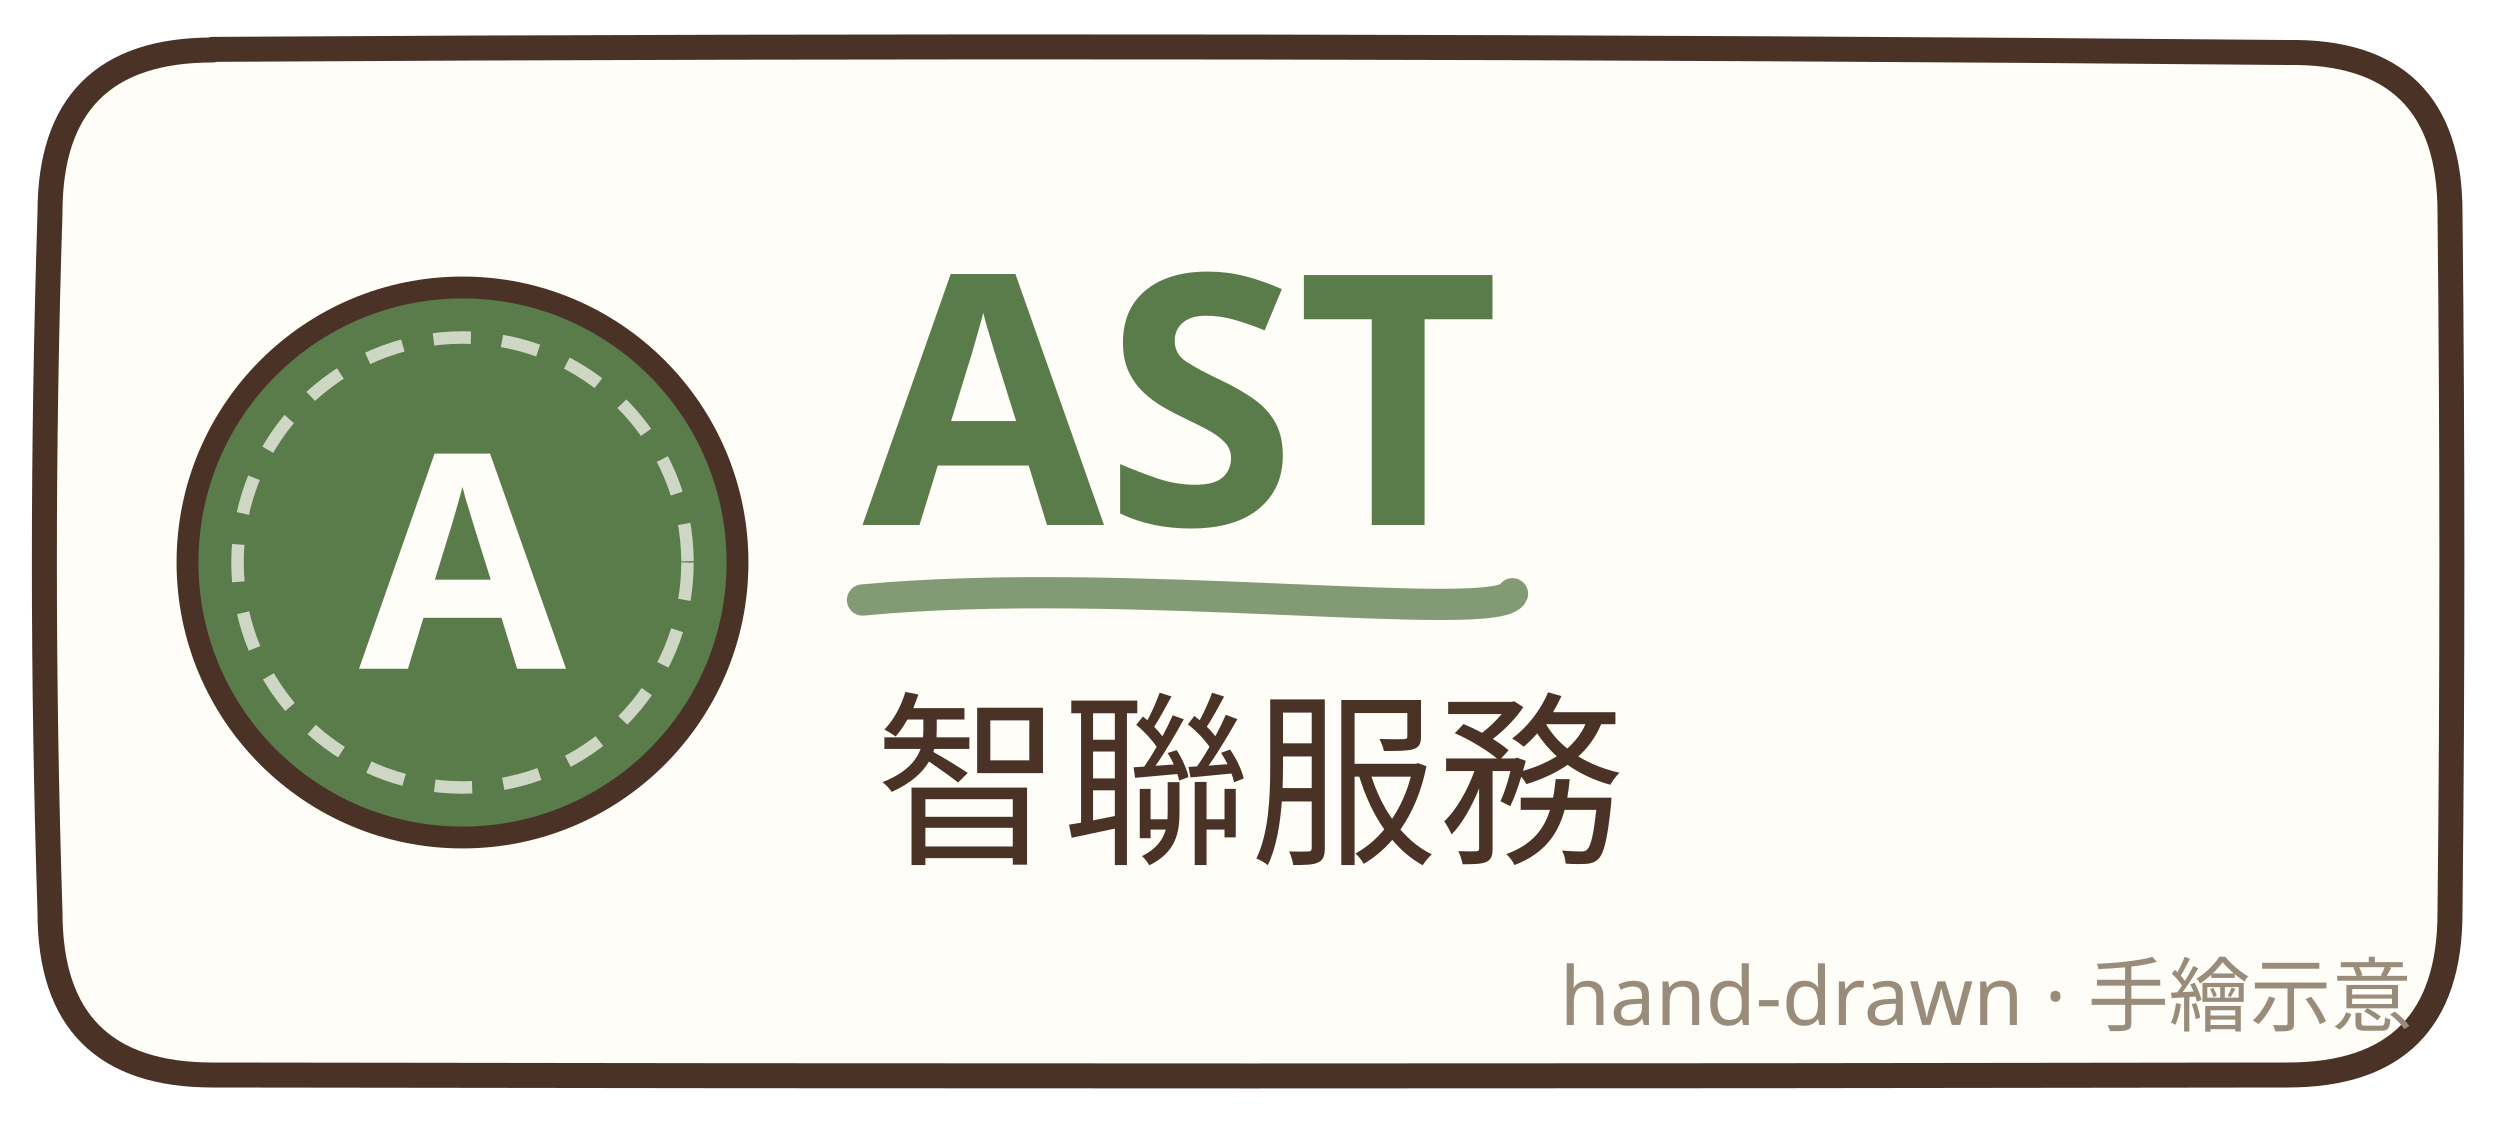
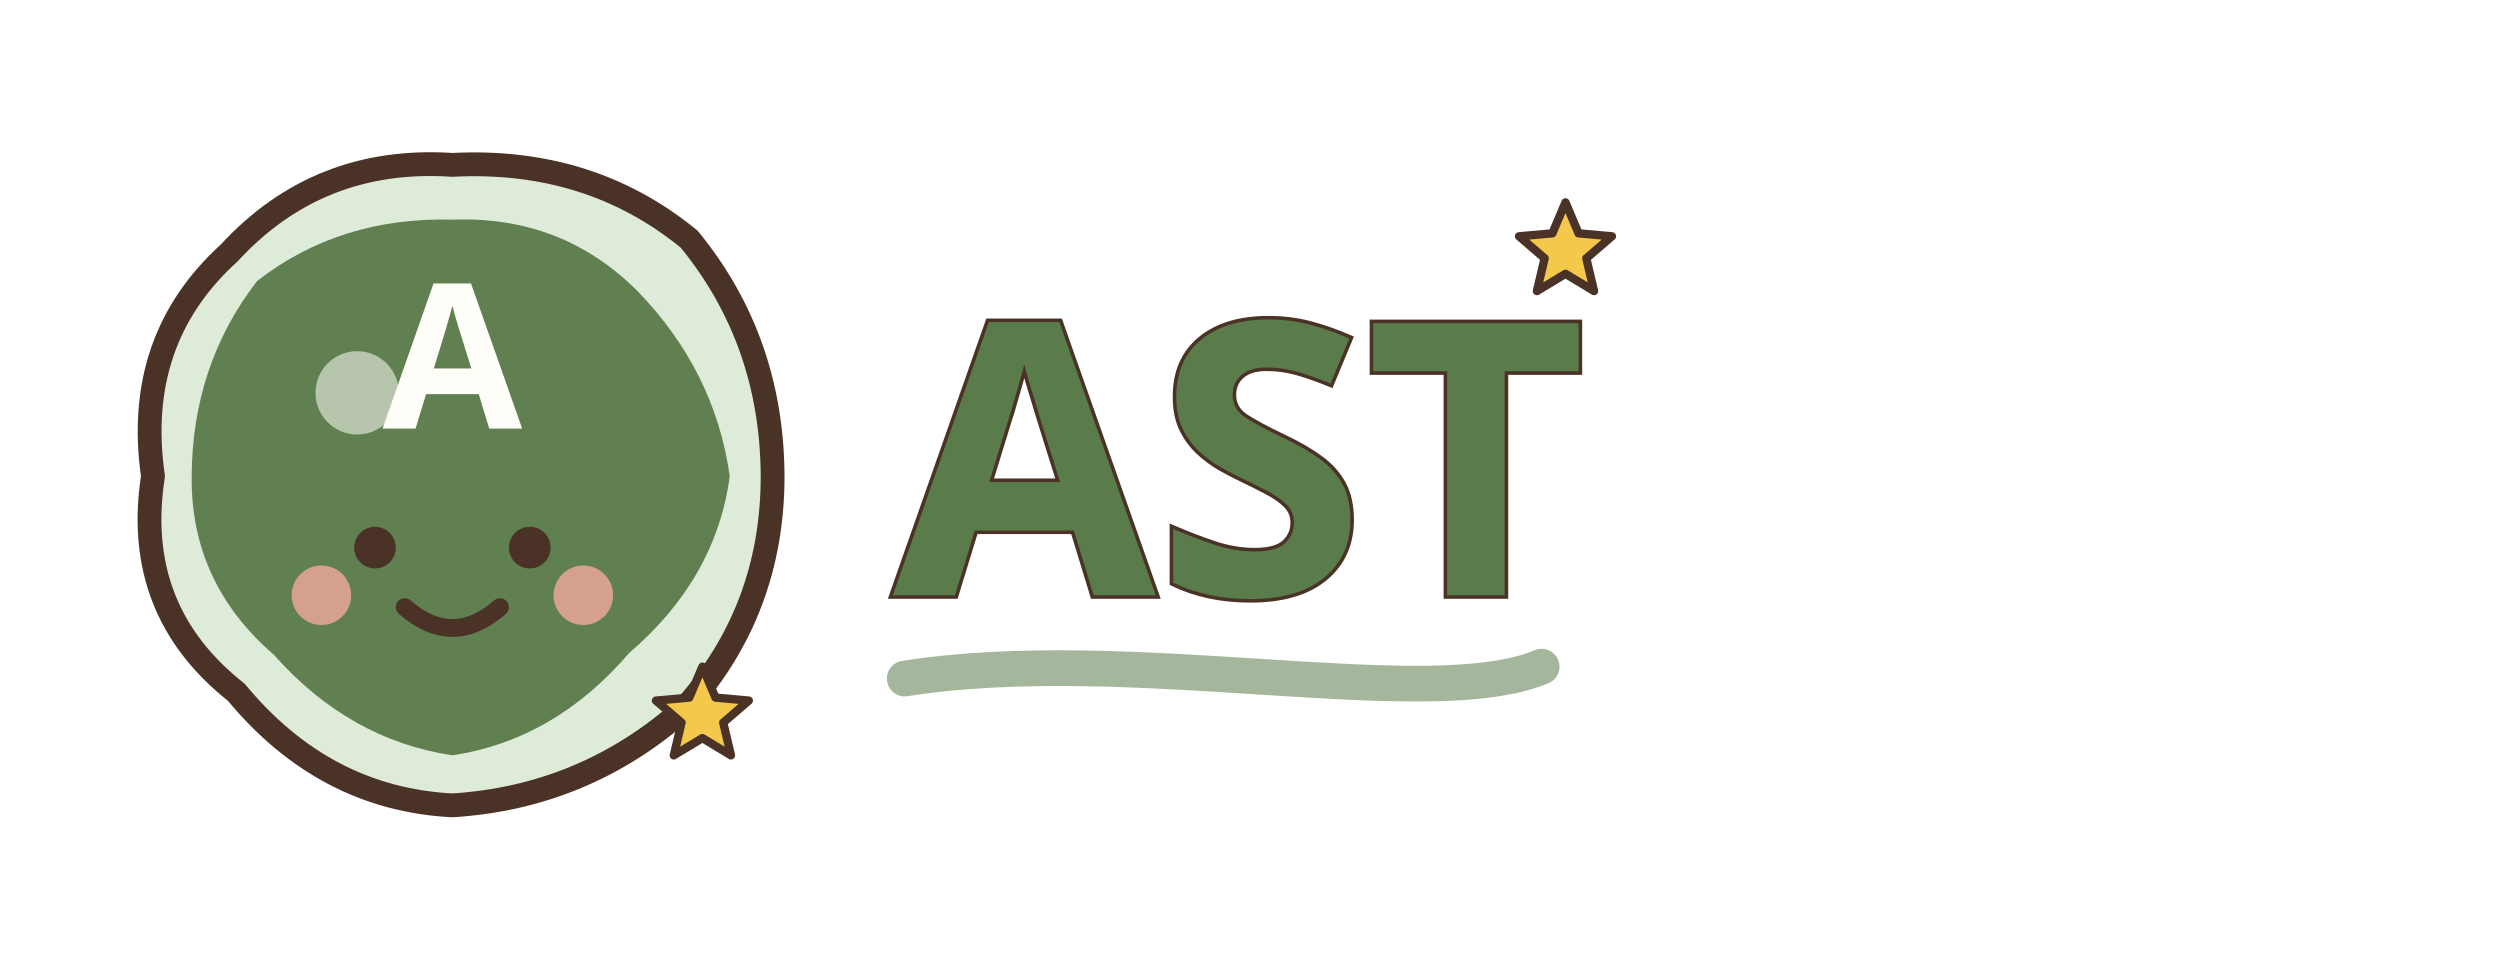
- <svg xmlns="http://www.w3.org/2000/svg" viewBox="0 0 400 180" width="400" height="180">
-   <path d="M34.0 7.9 Q200.0 6.9 366.0 8.4 Q392.0 8.0 392.0 34.0 Q392.6 90.0 392.0 146.0 Q392.0 172.0 366.0 172.0 Q200.0 172.3 34.0 172.0 Q8.0 172.0 8.0 146.0 Q6.2 90.0 8.0 34.0 Q8.0 8.0 34.0 8.0 Z" fill="#FFFDF7" stroke="#4A3226" stroke-width="4" stroke-linejoin="round" />
-   <circle cx="74" cy="90" r="44" fill="#5A7B4A" stroke="#4A3226" stroke-width="3.5" />
-   <circle cx="74" cy="90" r="36" fill="none" stroke="#FFFDF7" stroke-width="2" stroke-dasharray="6 5" opacity=".7" />
-   <text x="74" y="107" text-anchor="middle" font-family="'Comic Sans MS','Segoe Print','Chalkboard SE','Caveat',sans-serif" font-weight="700" font-size="48" fill="#FFFDF7">A</text>
-   <text x="138" y="84" font-family="'Comic Sans MS','Segoe Print','Chalkboard SE','Caveat',sans-serif" font-weight="700" font-size="56" fill="#5A7B4A" textLength="104" lengthAdjust="spacingAndGlyphs">AST</text>
-   <path d="M138 96 C 180 92, 240 100, 242 95" fill="none" stroke="#5A7B4A" stroke-width="5" stroke-linecap="round" opacity=".75" />
-   <text x="140" y="136" font-family="'DFKai-SB','標楷體','HanziPen TC','Hannotate TC','芫荽','Iansui','LXGW WenKai TC',sans-serif" font-size="30" fill="#4A3226">智聯服務</text>
-   <text x="386" y="164" text-anchor="end" font-family="'Comic Sans MS','Segoe Print',sans-serif" font-size="13" fill="#9A8C7A">hand-drawn · 手繪示意</text>
+ <svg xmlns="http://www.w3.org/2000/svg" viewBox="0 0 420 160" width="420" height="160">
+   <path d="M129.8 80.0 Q129.8 102.6 115.0 119.0 Q98.3 133.9 76.0 135.3 Q54.5 134.2 39.7 116.3 Q22.2 102.5 25.7 80.0 Q22.4 57.1 38.5 42.5 Q53.5 26.2 76.0 27.7 Q99.1 26.5 115.8 40.2 Q129.7 57.2 129.8 80.0 Z" fill="#DFEBD9" stroke="#4A3226" stroke-width="4" stroke-linejoin="round" />
+   <path d="M122.6 80.0 Q120.3 97.2 105.7 109.7 Q93.2 124.3 76.0 126.9 Q58.7 124.3 46.0 110.0 Q32.0 97.9 32.2 80.0 Q32.3 61.3 43.2 47.2 Q57.1 36.4 76.0 36.9 Q94.4 36.2 107.1 48.9 Q120.1 62.3 122.6 80.0 Z" fill="#5A7B4A" stroke="none" opacity=".95" />
+   <circle cx="60" cy="66" r="7" fill="#FFFDF7" opacity=".55" />
+   <circle cx="63" cy="92" r="3.5" fill="#4A3226" />
+   <circle cx="89" cy="92" r="3.5" fill="#4A3226" />
+   <path d="M68 102 q8 7 16 0" fill="none" stroke="#4A3226" stroke-width="3" stroke-linecap="round" />
+   <circle cx="54" cy="100" r="5" fill="#F2A7A0" opacity=".8" />
+   <circle cx="98" cy="100" r="5" fill="#F2A7A0" opacity=".8" />
+   <text x="76" y="72" text-anchor="middle" font-family="'Comic Sans MS','Segoe Print','Chalkboard SE','Caveat',sans-serif" font-weight="700" font-size="34" fill="#FFFDF7">A</text>
+   <text x="150" y="100" font-family="'Comic Sans MS','Segoe Print','Chalkboard SE','Caveat',sans-serif" font-weight="700" font-size="64" fill="#5A7B4A" stroke="#4A3226" stroke-width="1.2" paint-order="stroke" textLength="107" lengthAdjust="spacingAndGlyphs">AST</text>
+   <path d="M152 114 C 190 108, 240 120, 259 112" fill="none" stroke="#5A7B4A" stroke-width="6" stroke-linecap="round" opacity=".55" />
+   <path d="M263 34 l2.2 5.2 5.6 .5 -4.3 3.7 1.3 5.5 -4.8 -2.9 -4.8 2.9 1.3 -5.5 -4.3 -3.7 5.6 -.5z" fill="#F4C84A" stroke="#4A3226" stroke-width="1.4" stroke-linejoin="round" />
+   <path d="M118 112 l2.2 5.2 5.6 .5 -4.3 3.7 1.3 5.5 -4.8 -2.9 -4.8 2.9 1.3 -5.5 -4.3 -3.7 5.6 -.5z" fill="#F4C84A" stroke="#4A3226" stroke-width="1.4" stroke-linejoin="round" />
</svg>
